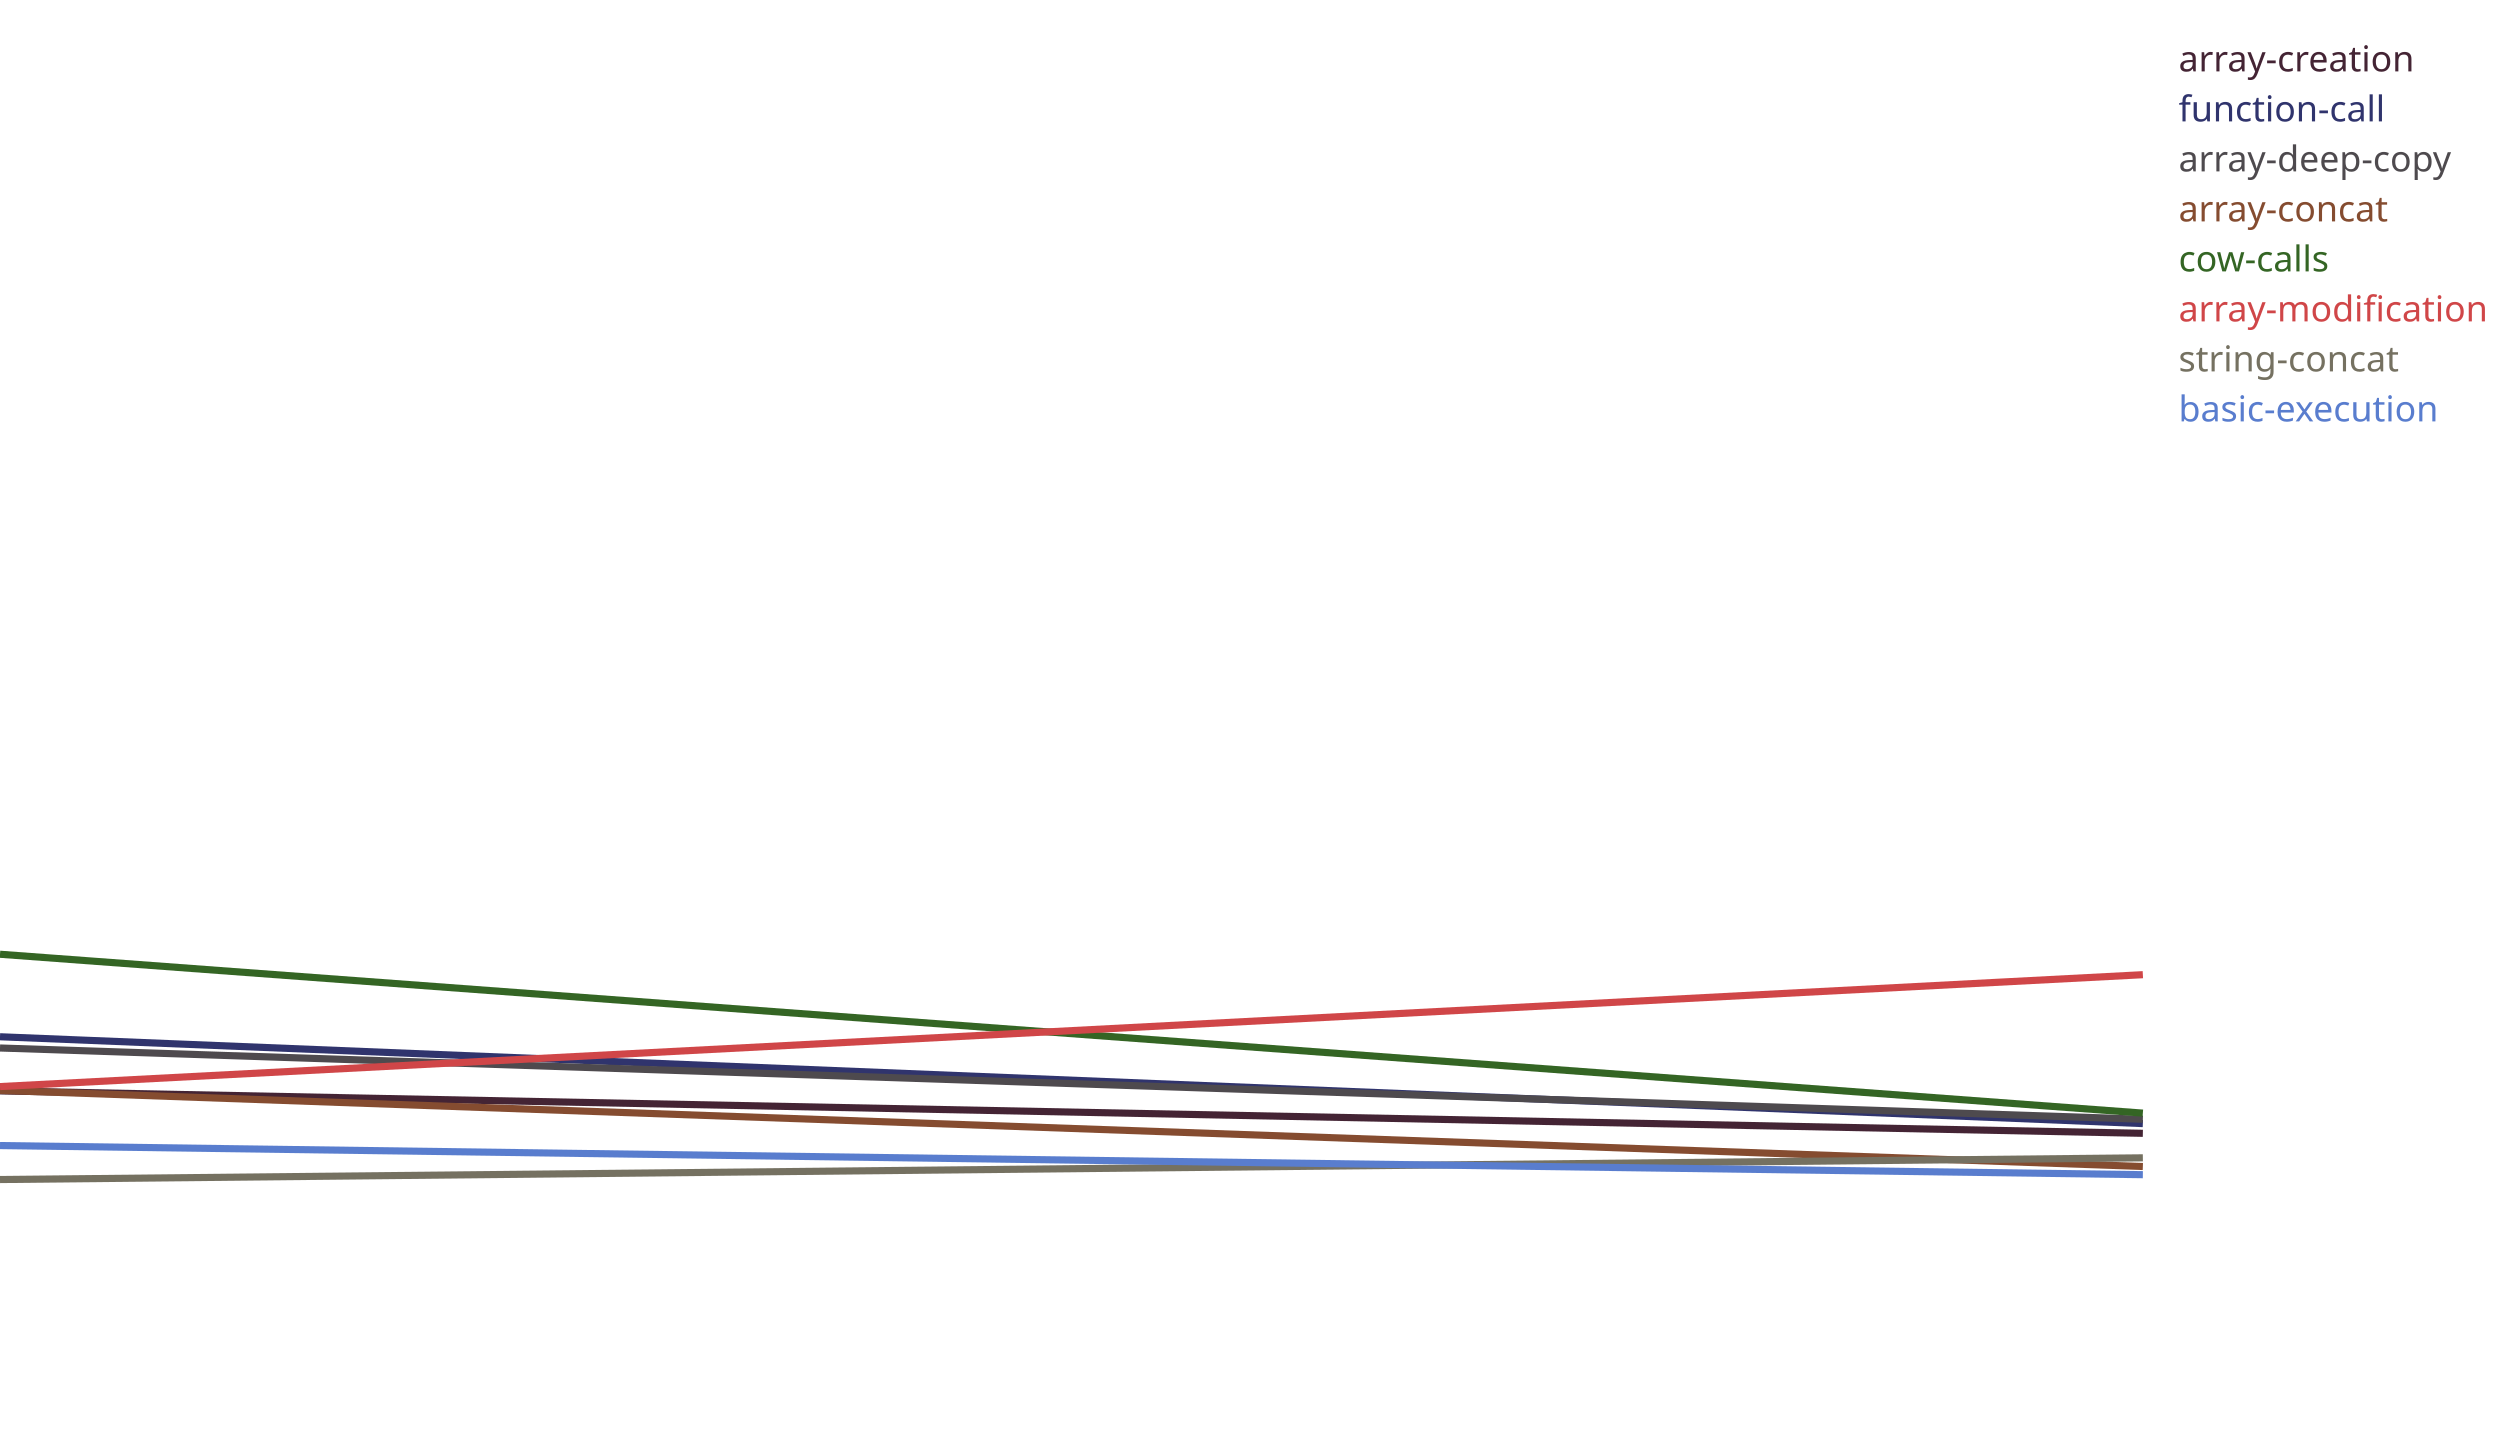
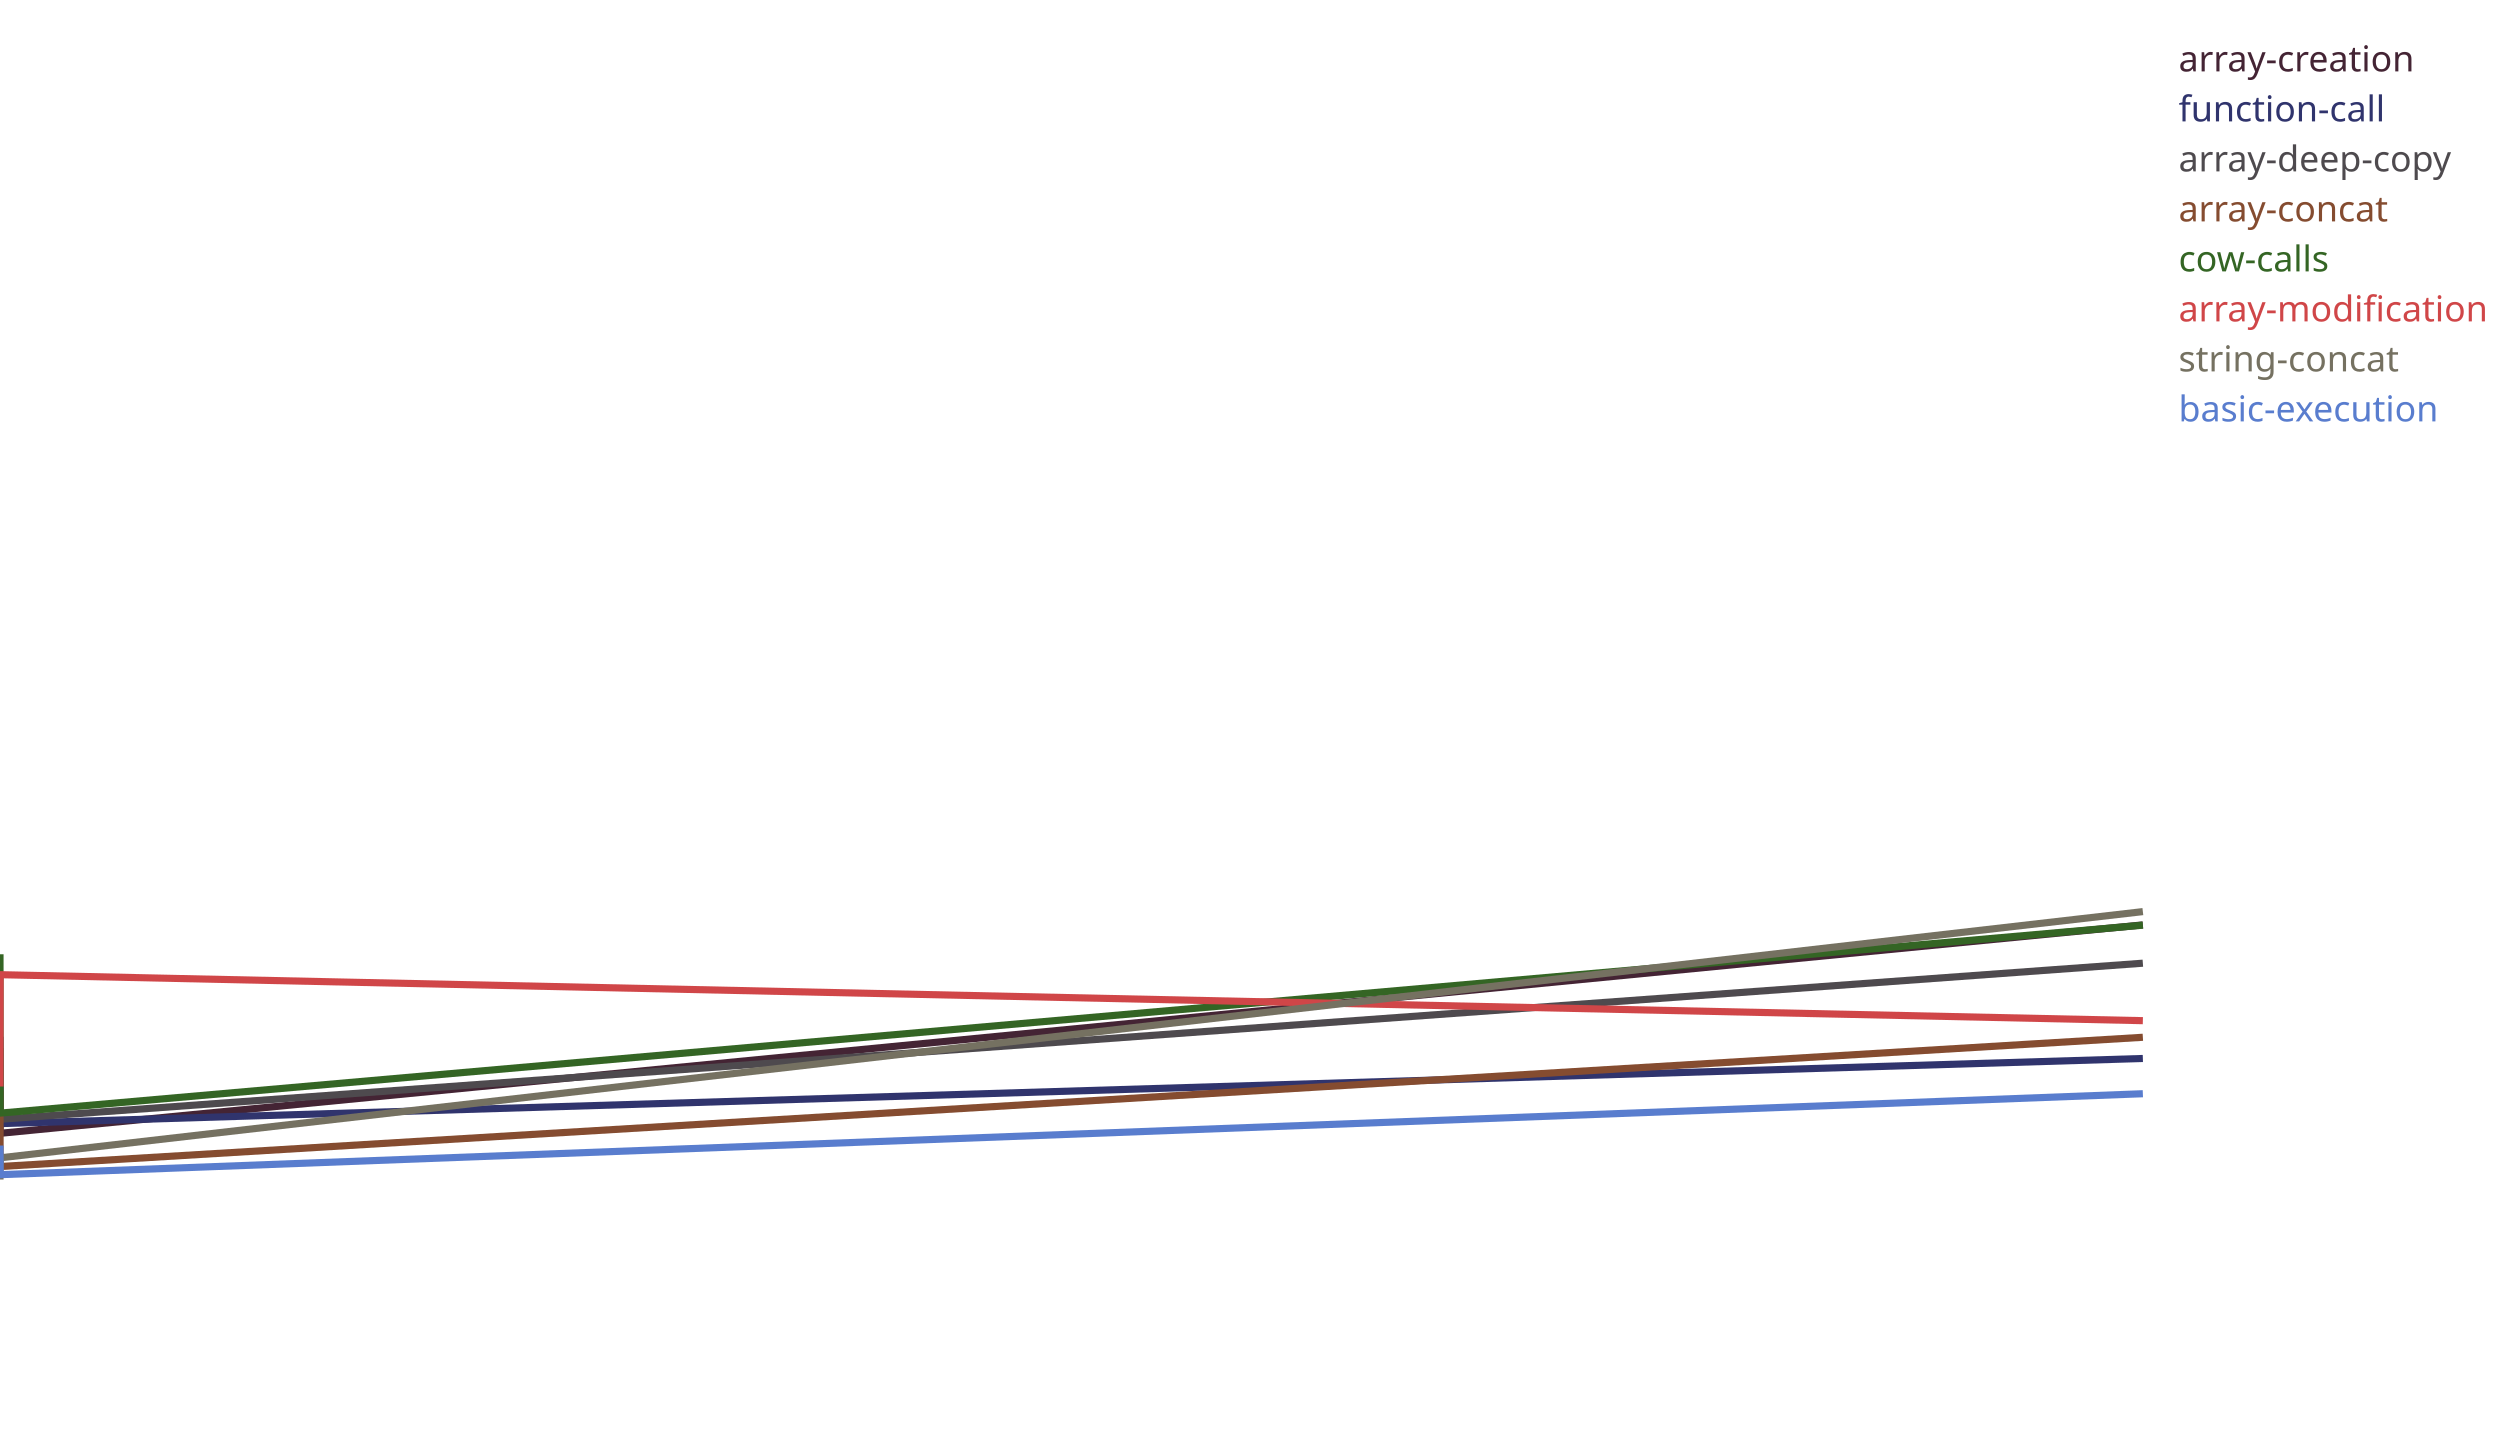
<svg xmlns="http://www.w3.org/2000/svg" version="1.1" viewBox="0 0 350 200">
  <text x="305.000" y="10" fill="#442434" font-family="sans-serif" font-size="5" xml:space="preserve">array-creation</text>
-   <path d="M 0 152.726 300 158.663" fill="none" stroke="#442434" stroke-width="1.00" />
+   <path d="M 0 152.726 0.019 158.663 300 129.484" fill="none" stroke="#442434" stroke-width="1.00" />
  <text x="305.000" y="17" fill="#30346d" font-family="sans-serif" font-size="5" xml:space="preserve">function-call</text>
-   <path d="M 0 145.146 300 157.304" fill="none" stroke="#30346d" stroke-width="1.00" />
+   <path d="M 0 145.146 0.019 157.304 300 148.186" fill="none" stroke="#30346d" stroke-width="1.00" />
  <text x="305.000" y="24" fill="#4e4a4e" font-family="sans-serif" font-size="5" xml:space="preserve">array-deep-copy</text>
-   <path d="M 0 146.719 300 156.696" fill="none" stroke="#4e4a4e" stroke-width="1.00" />
+   <path d="M 0 146.719 0.019 156.696 300 134.847" fill="none" stroke="#4e4a4e" stroke-width="1.00" />
  <text x="305.000" y="31" fill="#854c30" font-family="sans-serif" font-size="5" xml:space="preserve">array-concat</text>
-   <path d="M 0 152.655 300 163.312" fill="none" stroke="#854c30" stroke-width="1.00" />
+   <path d="M 0 152.655 0.019 163.312 300 145.218" fill="none" stroke="#854c30" stroke-width="1.00" />
  <text x="305.000" y="38" fill="#346524" font-family="sans-serif" font-size="5" xml:space="preserve">cow-calls</text>
-   <path d="M 0 133.595 300 155.837" fill="none" stroke="#346524" stroke-width="1.00" />
+   <path d="M 0 133.595 0.019 155.837 300 129.52" fill="none" stroke="#346524" stroke-width="1.00" />
  <text x="305.000" y="45" fill="#d04648" font-family="sans-serif" font-size="5" xml:space="preserve">array-modification</text>
-   <path d="M 0 152.119 300 136.456" fill="none" stroke="#d04648" stroke-width="1.00" />
+   <path d="M 0 152.119 0.019 136.456 300 142.894" fill="none" stroke="#d04648" stroke-width="1.00" />
  <text x="305.000" y="52" fill="#757161" font-family="sans-serif" font-size="5" xml:space="preserve">string-concat</text>
-   <path d="M 0 165.135 300 162.096" fill="none" stroke="#757161" stroke-width="1.00" />
+   <path d="M 0 165.135 0.019 162.096 300 127.625" fill="none" stroke="#757161" stroke-width="1.00" />
  <text x="305.000" y="59" fill="#597dce" font-family="sans-serif" font-size="5" xml:space="preserve">basic-execution</text>
-   <path d="M 0 160.379 300 164.455" fill="none" stroke="#597dce" stroke-width="1.00" />
+   <path d="M 0 160.379 0.019 164.455 300 153.121" fill="none" stroke="#597dce" stroke-width="1.00" />
</svg>
